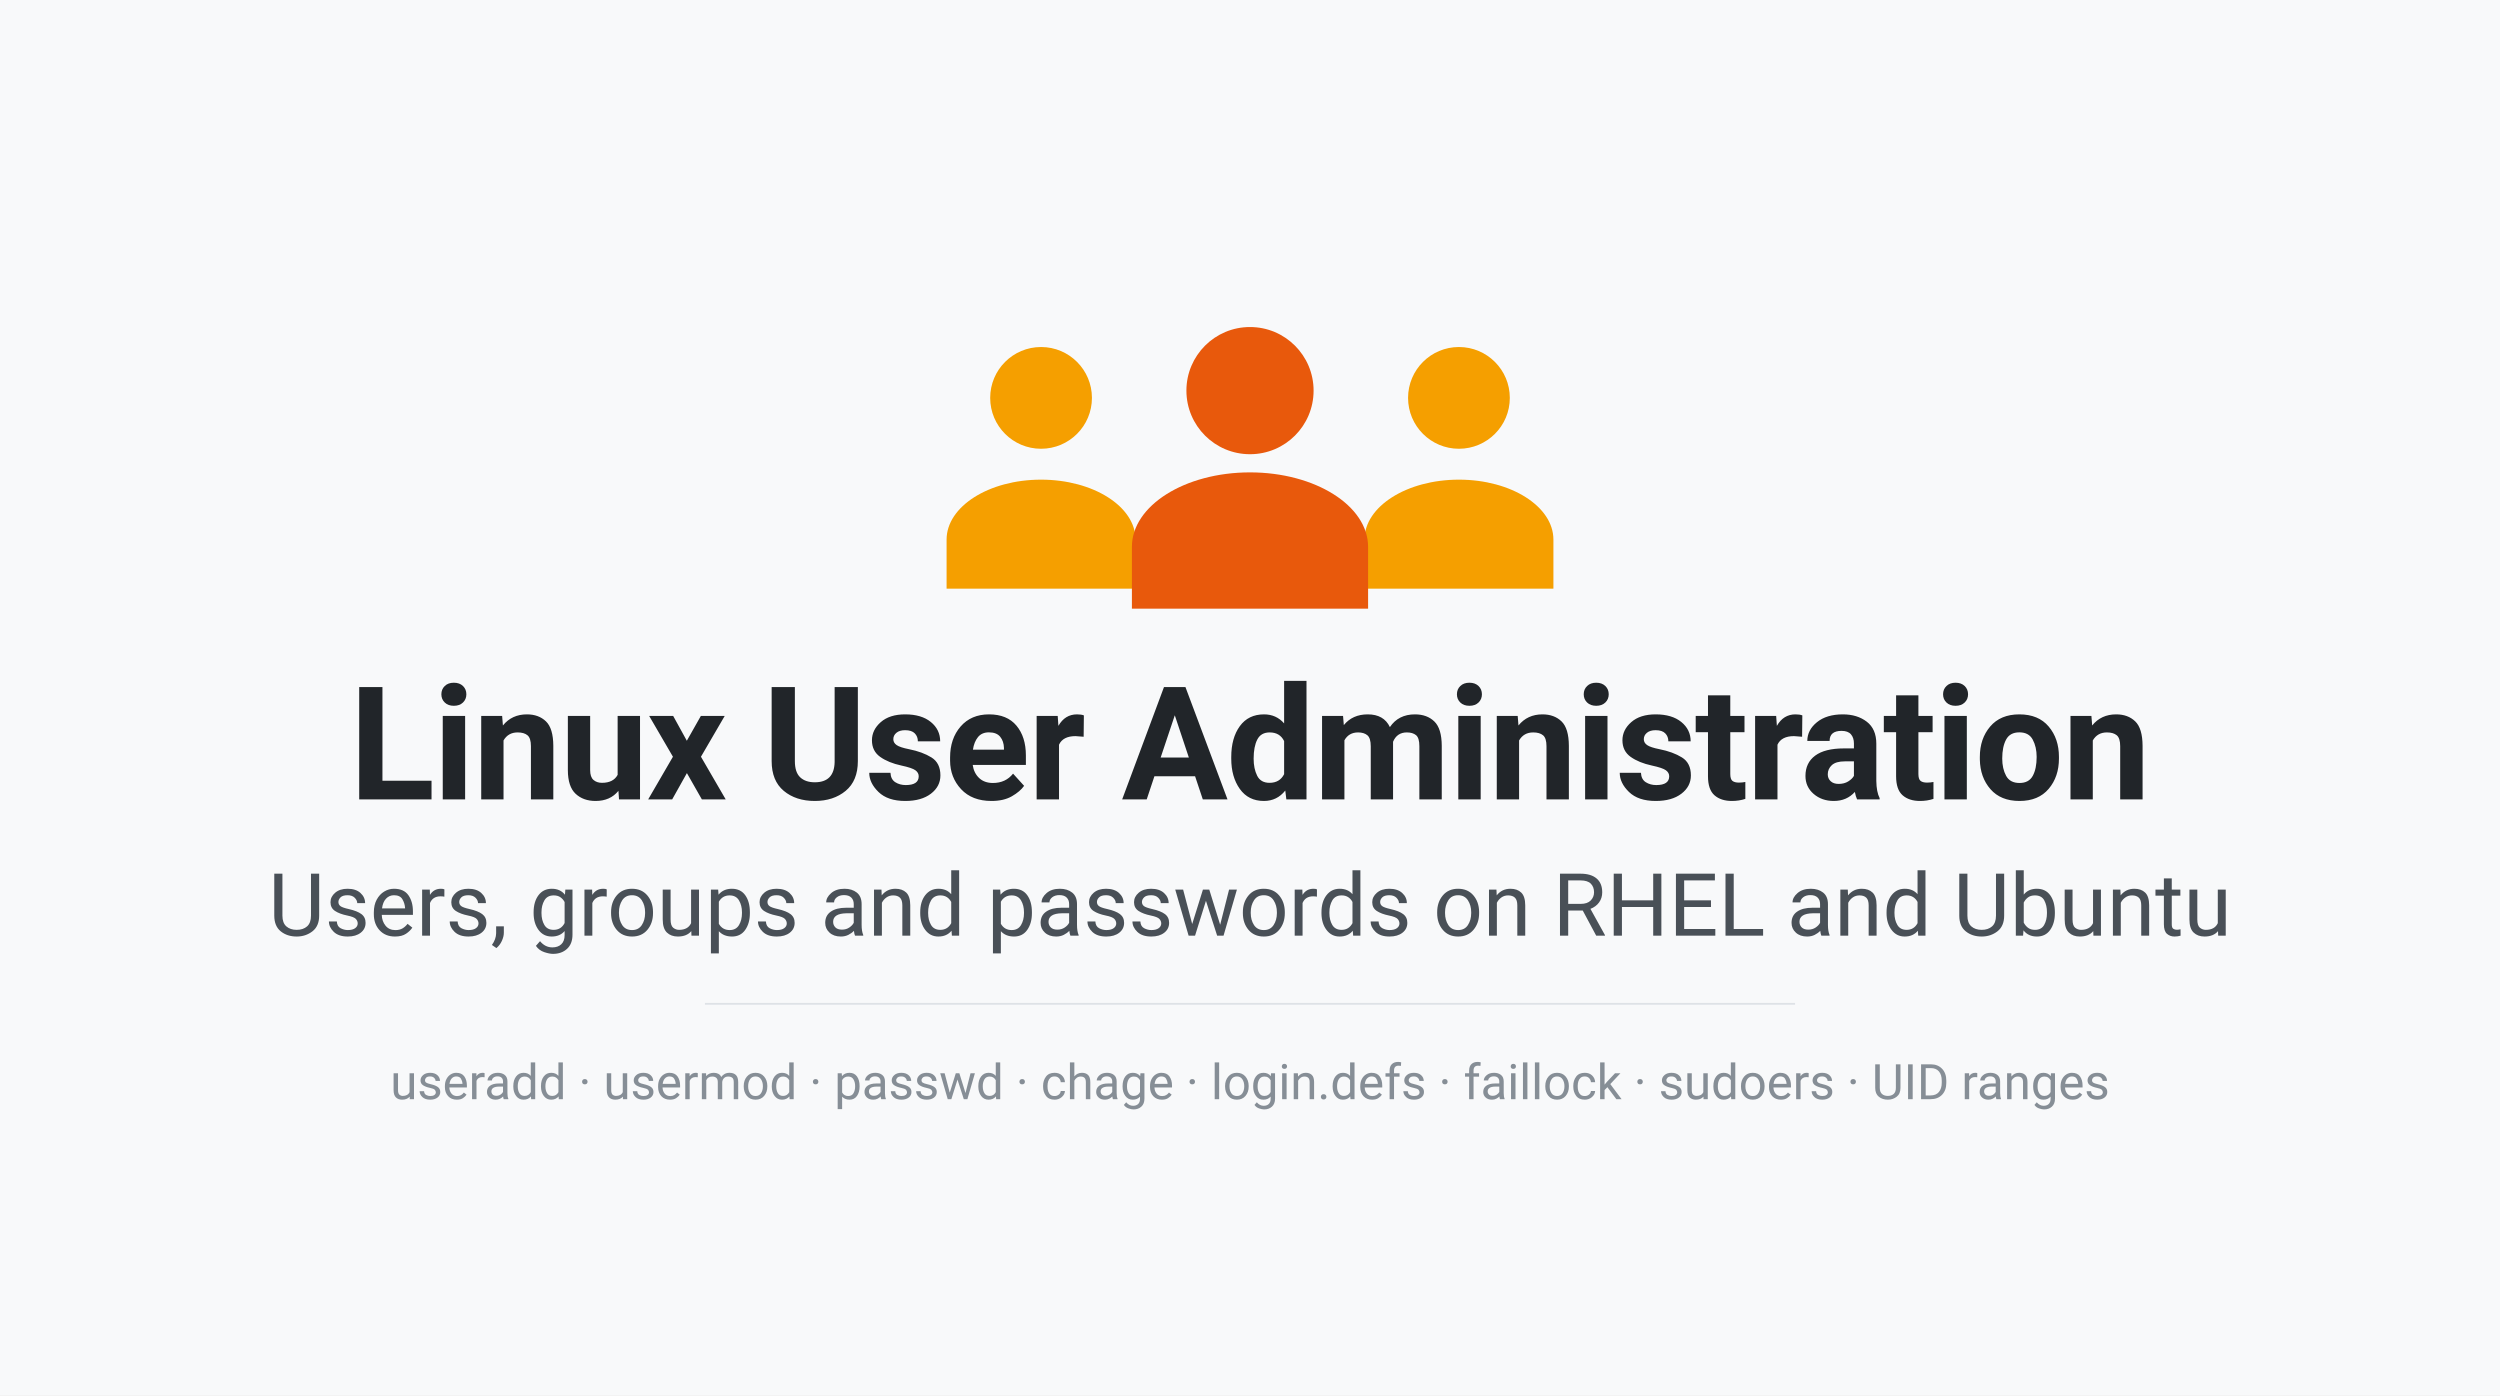
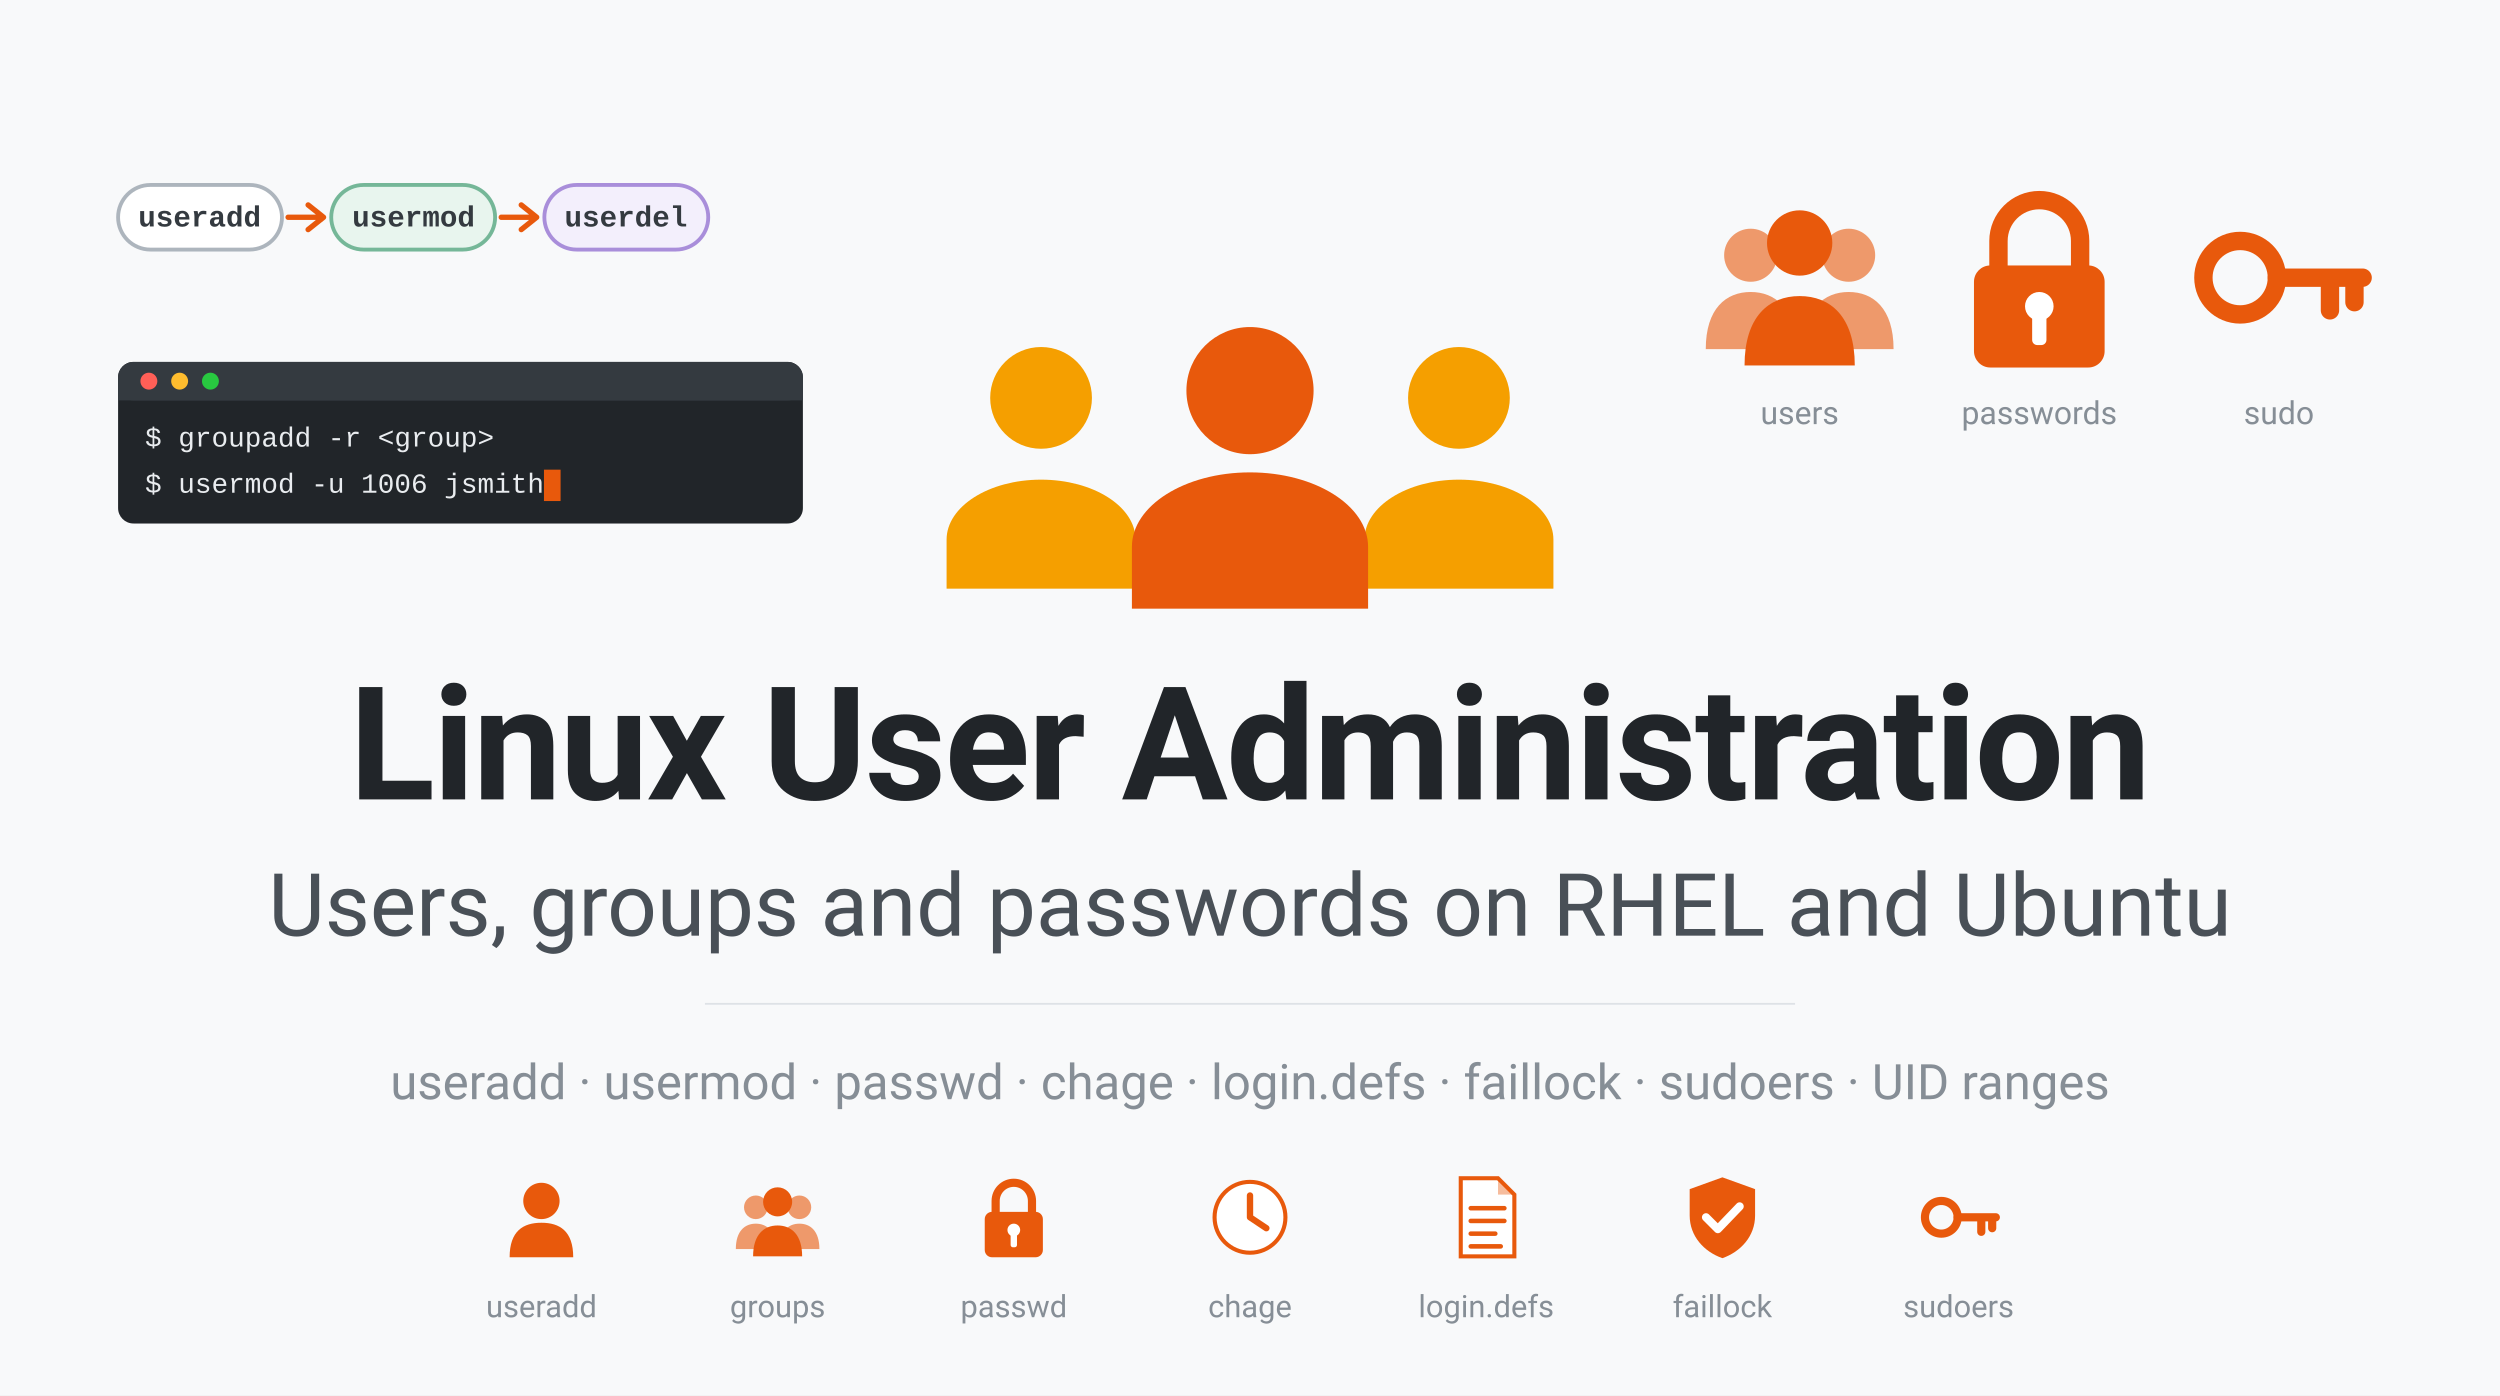
<svg xmlns="http://www.w3.org/2000/svg" width="2752" height="1536" viewBox="0 0 2752 1536" font-family="Roboto, 'Helvetica Neue', Arial, sans-serif" role="img" aria-labelledby="t d">
  <defs>
    <style>
      .bg  { fill: #f8f9fa; }
      .a   { fill: #e8590c; }
      .a2  { fill: #f59f00; }
      .ink { fill: #343a40; }
      .pap { fill: #ffffff; stroke: #ced4da; stroke-width: 6; }
      .ln  { stroke: #adb5bd; stroke-width: 10; stroke-linecap: round; fill: none; }
      .al  { stroke: #e8590c; stroke-width: 16; stroke-linecap: round; stroke-linejoin: round; fill: none; }
      .wt  { fill: #ffffff; }
      .h   { font-weight: 700; fill: #212529; letter-spacing: -2px; }
      .s   { fill: #495057; }
      .n   { fill: #868e96; }
      .r   { stroke: #dee2e6; stroke-width: 2; }
      @media (prefers-color-scheme: dark) {
        .bg  { fill: #161b22; }
        .ink { fill: #c9d1d9; }
        .pap { fill: #0d1117; stroke: #30363d; }
        .ln  { stroke: #484f58; }
        .h   { fill: #f0f6fc; }
        .s   { fill: #c9d1d9; }
        .n   { fill: #8b949e; }
        .r   { stroke: #30363d; }
      }
    </style>
  </defs>
  <rect class="bg" width="2752" height="1536" />
+   <g id="vignettes">
+     <style>
+   .vf   { fill: #e8590c; }
+   .vs   { stroke: #e8590c; fill: none; stroke-linecap: round; stroke-linejoin: round; }
+   .vs2  { stroke: #e8590c; fill: none; stroke-linecap: round; stroke-linejoin: round; opacity: .6; }
+   .vsw  { stroke: #e8590c; stroke-width: 9; }
+   .vl   { fill: #e8590c; fill-opacity: .18; }
+   .vl2  { fill: #e8590c; fill-opacity: .4; }
+   .vp   { fill: #ffffff; }
+   .vg   { stroke: #ced4da; fill: none; stroke-linecap: round; }
+   .vg2  { fill: #adb5bd; }
+   .vbg  { stroke: #f8f9fa; stroke-width: 6; stroke-linejoin: round; }
+   .vink { fill: #343a40; stroke: #343a40; }
+   .vn   { fill: #868e96; }
+   .var  { stroke: #e8590c; stroke-width: 7; fill: none; stroke-linecap: round; stroke-linejoin: round; }
+   .vpn  { fill: #ffffff; stroke: #adb5bd; stroke-width: 5; }
+   .vpg  { fill: #e8f5ee; stroke: #75b798; stroke-width: 5; }
+   .vpv  { fill: #f3effc; stroke: #a98eda; stroke-width: 5; }
+   .vterm{ fill: #212529; }
+   .vtbar{ fill: #343a40; }
+   .vtx  { fill: #e9ecef; }
+   .vcur { fill: #e8590c; }
+   text.vink { stroke: none; }
+   @media (prefers-color-scheme: dark) {
+     .vp   { fill: #0d1117; }
+     .vg   { stroke: #484f58; }
+     .vbg  { stroke: #161b22; }
+     .vink { fill: #c9d1d9; stroke: #c9d1d9; }
+     .vn   { fill: #8b949e; }
+     .vpn  { fill: #0d1117; stroke: #484f58; }
+     .vpg  { fill: #0f2a1d; stroke: #3d8b63; }
+     .vpv  { fill: #231a3a; stroke: #8a6fc7; }
+     .vterm{ fill: #0d1117; stroke: #30363d; stroke-width: 4; }
+     .vtbar{ fill: #21262d; }
+   }
+ </style>
+     <g transform="translate(-14.0,59.6) scale(0.847)">
+       <rect class="vpn" x="170" y="170" width="213" height="84" rx="42" />
+       <text class="vink" x="276" y="224" text-anchor="middle" font-size="38" font-family="Menlo, Consolas, 'Liberation Mono', monospace" font-weight="700">useradd</text>
+       <path class="var" d="M391,212 H437 M417,196 L437,212 L417,228" />
+       <rect class="vpg" x="447" y="170" width="213" height="84" rx="42" />
+       <text class="vink" x="554" y="224" text-anchor="middle" font-size="38" font-family="Menlo, Consolas, 'Liberation Mono', monospace" font-weight="700">usermod</text>
+       <path class="var" d="M668,212 H714 M694,196 L714,212 L694,228" />
+       <rect class="vpv" x="724" y="170" width="213" height="84" rx="42" />
+       <text class="vink" x="830" y="224" text-anchor="middle" font-size="38" font-family="Menlo, Consolas, 'Liberation Mono', monospace" font-weight="700">userdel</text>
+       <rect class="vterm" x="170" y="400" width="890" height="210" rx="20" />
+       <rect class="vtbar" x="170" y="400" width="890" height="50" rx="20" />
+       <rect class="vtbar" x="170" y="430" width="890" height="20" />
+       <circle cx="210" cy="425" r="11" fill="#ff5f57" />
+       <circle cx="250" cy="425" r="11" fill="#febc2e" />
+       <circle cx="290" cy="425" r="11" fill="#28c840" />
+       <text class="vtx" x="205" y="510" font-size="36" font-family="Menlo, Consolas, 'Liberation Mono', monospace">$ groupadd -r &lt;group&gt;</text>
+       <text class="vtx" x="205" y="570" font-size="36" font-family="Menlo, Consolas, 'Liberation Mono', monospace">$ usermod -u 1006 jsmith<tspan class="vcur"> █</tspan>
+       </text>
+     </g>
+     <g transform="translate(115.0,7.7) scale(0.977)">
+       <g transform="translate(1795,190) scale(1.150)">
+         <circle class="vf" cx="52" cy="78" r="26" opacity=".6" />
+         <path class="vf" d="M8,170 C8,130 28,114 52,114 C76,114 96,130 96,170 Z" opacity=".6" />
+         <circle class="vf" cx="148" cy="78" r="26" opacity=".6" />
+         <path class="vf" d="M104,170 C104,130 124,114 148,114 C172,114 192,130 192,170 Z" opacity=".6" />
+         <circle class="vf" cx="100" cy="66" r="32" />
+         <path class="vf" d="M46,186 C46,138 70,118 100,118 C130,118 154,138 154,186 Z" />
+       </g>
+       <text class="vn" x="1910" y="470" text-anchor="middle" font-size="36">users</text>
+       <g transform="translate(2065,190) scale(1.150)">
+         <path class="vs" d="M60,92 V64 A40,40 0 0 1 140,64 V92" stroke-width="18" />
+         <rect class="vf" x="36" y="88" width="128" height="100" rx="16" />
+         <circle cx="100" cy="128" r="14" fill="#fff" />
+         <rect x="93" y="134" width="14" height="32" rx="5" fill="#fff" />
+       </g>
+       <text class="vn" x="2180" y="470" text-anchor="middle" font-size="36">passwords</text>
+       <g transform="translate(2335,190) scale(1.150)">
+         <circle class="vs" cx="62" cy="100" r="36" stroke-width="18" />
+         <path class="vs" d="M98,100 H182 M150,100 V132 M174,100 V124" stroke-width="18" />
+       </g>
+       <text class="vn" x="2450" y="470" text-anchor="middle" font-size="36">sudo</text>
+     </g>
+     <g transform="translate(546.0,1290) scale(0.500)">
+       <circle class="vf" cx="100" cy="64" r="40" />
+       <path class="vf" d="M30,188 C30,130 60,112 100,112 C140,112 170,130 170,188 Z" />
+     </g>
+     <text class="vn" x="596" y="1450" text-anchor="middle" font-size="34">useradd</text>
+     <g transform="translate(806.0,1290) scale(0.500)">
+       <circle class="vf" cx="52" cy="78" r="26" opacity=".6" />
+       <path class="vf" d="M8,170 C8,130 28,114 52,114 C76,114 96,130 96,170 Z" opacity=".6" />
+       <circle class="vf" cx="148" cy="78" r="26" opacity=".6" />
+       <path class="vf" d="M104,170 C104,130 124,114 148,114 C172,114 192,130 192,170 Z" opacity=".6" />
+       <circle class="vf" cx="100" cy="66" r="32" />
+       <path class="vf" d="M46,186 C46,138 70,118 100,118 C130,118 154,138 154,186 Z" />
+     </g>
+     <text class="vn" x="856" y="1450" text-anchor="middle" font-size="34">groups</text>
+     <g transform="translate(1066.0,1290) scale(0.500)">
+       <path class="vs" d="M60,92 V64 A40,40 0 0 1 140,64 V92" stroke-width="18" />
+       <rect class="vf" x="36" y="88" width="128" height="100" rx="16" />
+       <circle cx="100" cy="128" r="14" fill="#fff" />
+       <rect x="93" y="134" width="14" height="32" rx="5" fill="#fff" />
+     </g>
+     <text class="vn" x="1116" y="1450" text-anchor="middle" font-size="34">passwd</text>
+     <g transform="translate(1326.0,1290) scale(0.500)">
+       <circle class="vp vsw" cx="100" cy="100" r="78" />
+       <path class="vs" d="M100,52 V100 L136,124" stroke-width="14" />
+     </g>
+     <text class="vn" x="1376" y="1450" text-anchor="middle" font-size="34">chage</text>
+     <g transform="translate(1586.0,1290) scale(0.500)">
+       <path class="vp vsw" d="M44,14 H126 L162,50 V186 H44 Z" />
+       <path class="vl2" d="M126,14 V50 H162 Z" />
+       <path class="vs" d="M66,80 H140 M66,108 H140 M66,136 H120 M66,164 H132" stroke-width="10" />
+     </g>
+     <text class="vn" x="1636" y="1450" text-anchor="middle" font-size="34">login.defs</text>
+     <g transform="translate(1846.0,1290) scale(0.500)">
+       <path class="vf" d="M100,12 L172,38 V96 C172,142 140,176 100,190 C60,176 28,142 28,96 V38 Z" />
+       <path d="M64,100 L90,126 L138,76" stroke="#fff" stroke-width="18" fill="none" stroke-linecap="round" stroke-linejoin="round" />
+     </g>
+     <text class="vn" x="1896" y="1450" text-anchor="middle" font-size="34">faillock</text>
+     <g transform="translate(2106.0,1290) scale(0.500)">
+       <circle class="vs" cx="62" cy="100" r="36" stroke-width="18" />
+       <path class="vs" d="M98,100 H182 M150,100 V132 M174,100 V124" stroke-width="18" />
+     </g>
+     <text class="vn" x="2156" y="1450" text-anchor="middle" font-size="34">sudoers</text>
+   </g>
  <circle class="a2" cx="1146" cy="438.0" r="56" />
  <path class="a2" d="M1042,648 v-54 a104,66 0 0 1 208,0 v54 z" />
  <circle class="a2" cx="1606" cy="438.0" r="56" />
  <path class="a2" d="M1502,648 v-54 a104,66 0 0 1 208,0 v54 z" />
  <circle class="a" cx="1376" cy="430.0" r="70" />
  <path class="a" d="M1246,670 v-68 a130,82 0 0 1 260,0 v68 z" />
  <text class="h" x="1376" y="880" text-anchor="middle" font-size="174">Linux User Administration</text>
  <text class="s" x="1376" y="1030" text-anchor="middle" font-size="96">Users, groups and passwords on RHEL and Ubuntu</text>
  <line class="r" x1="776" y1="1105" x2="1976" y2="1105" />
  <text class="n" x="1376" y="1210" text-anchor="middle" font-size="54">useradd · usermod · passwd · chage · login.defs · faillock · sudoers · UID ranges</text>
</svg>
